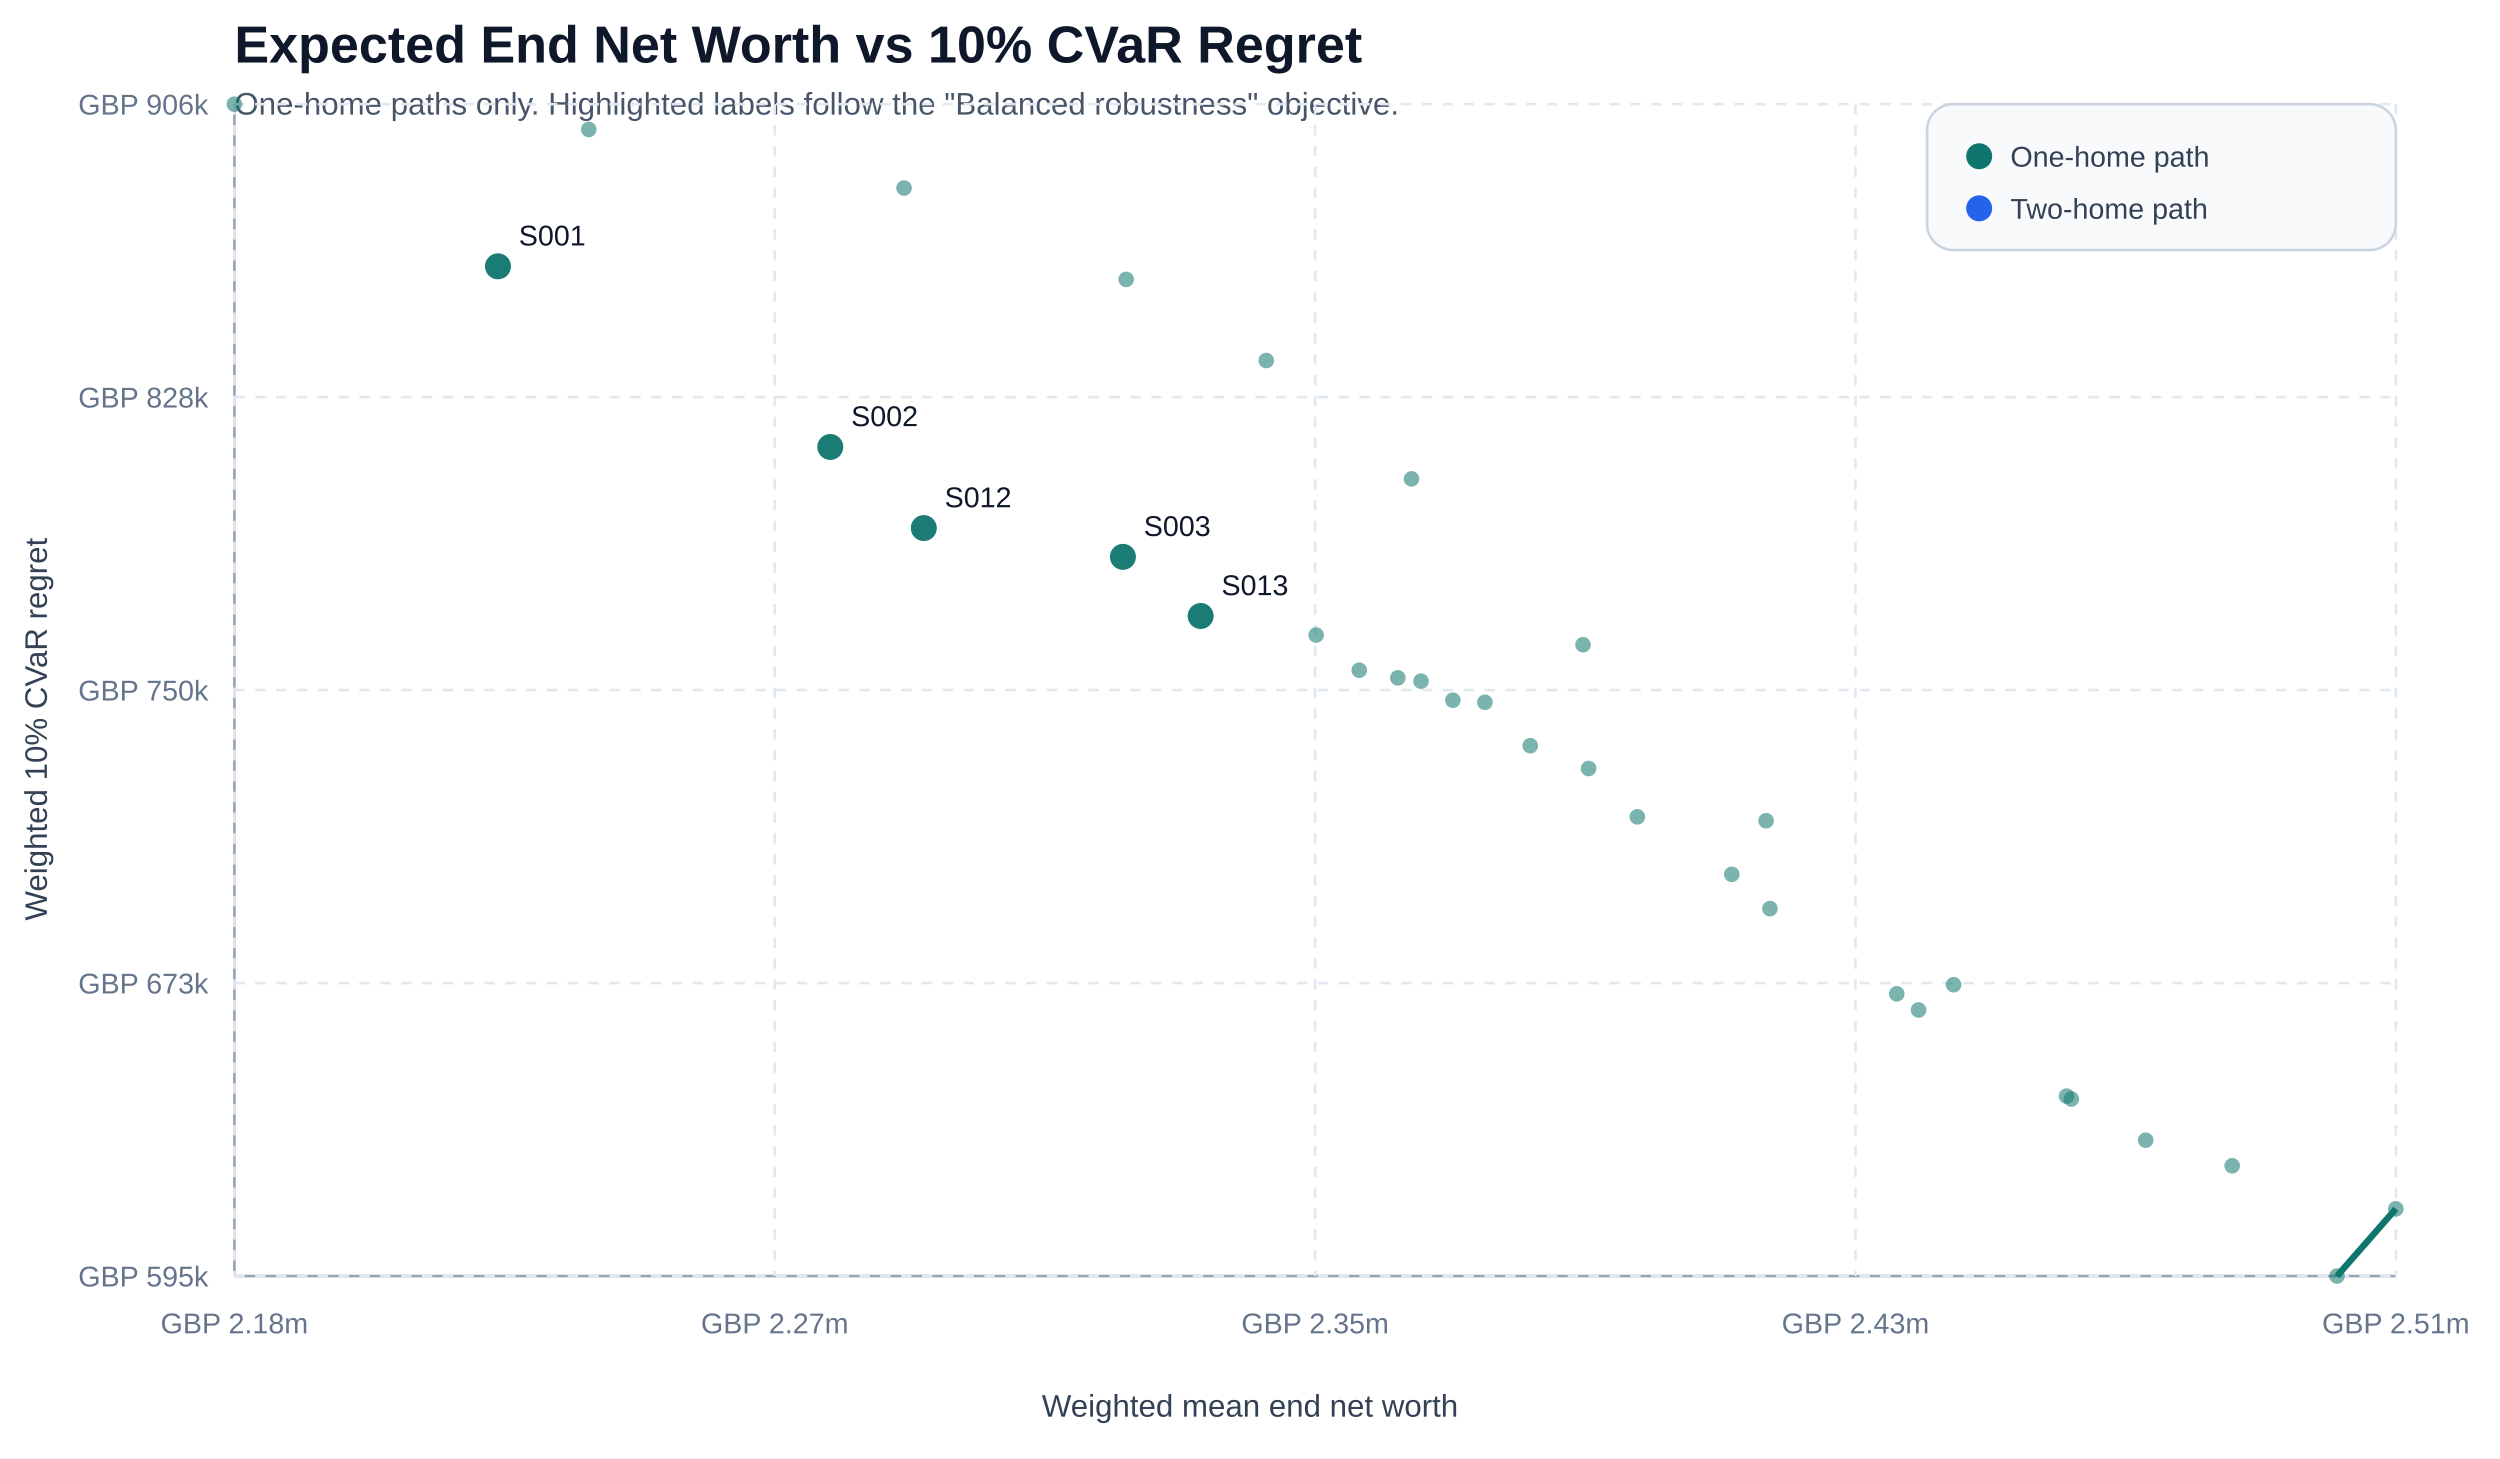
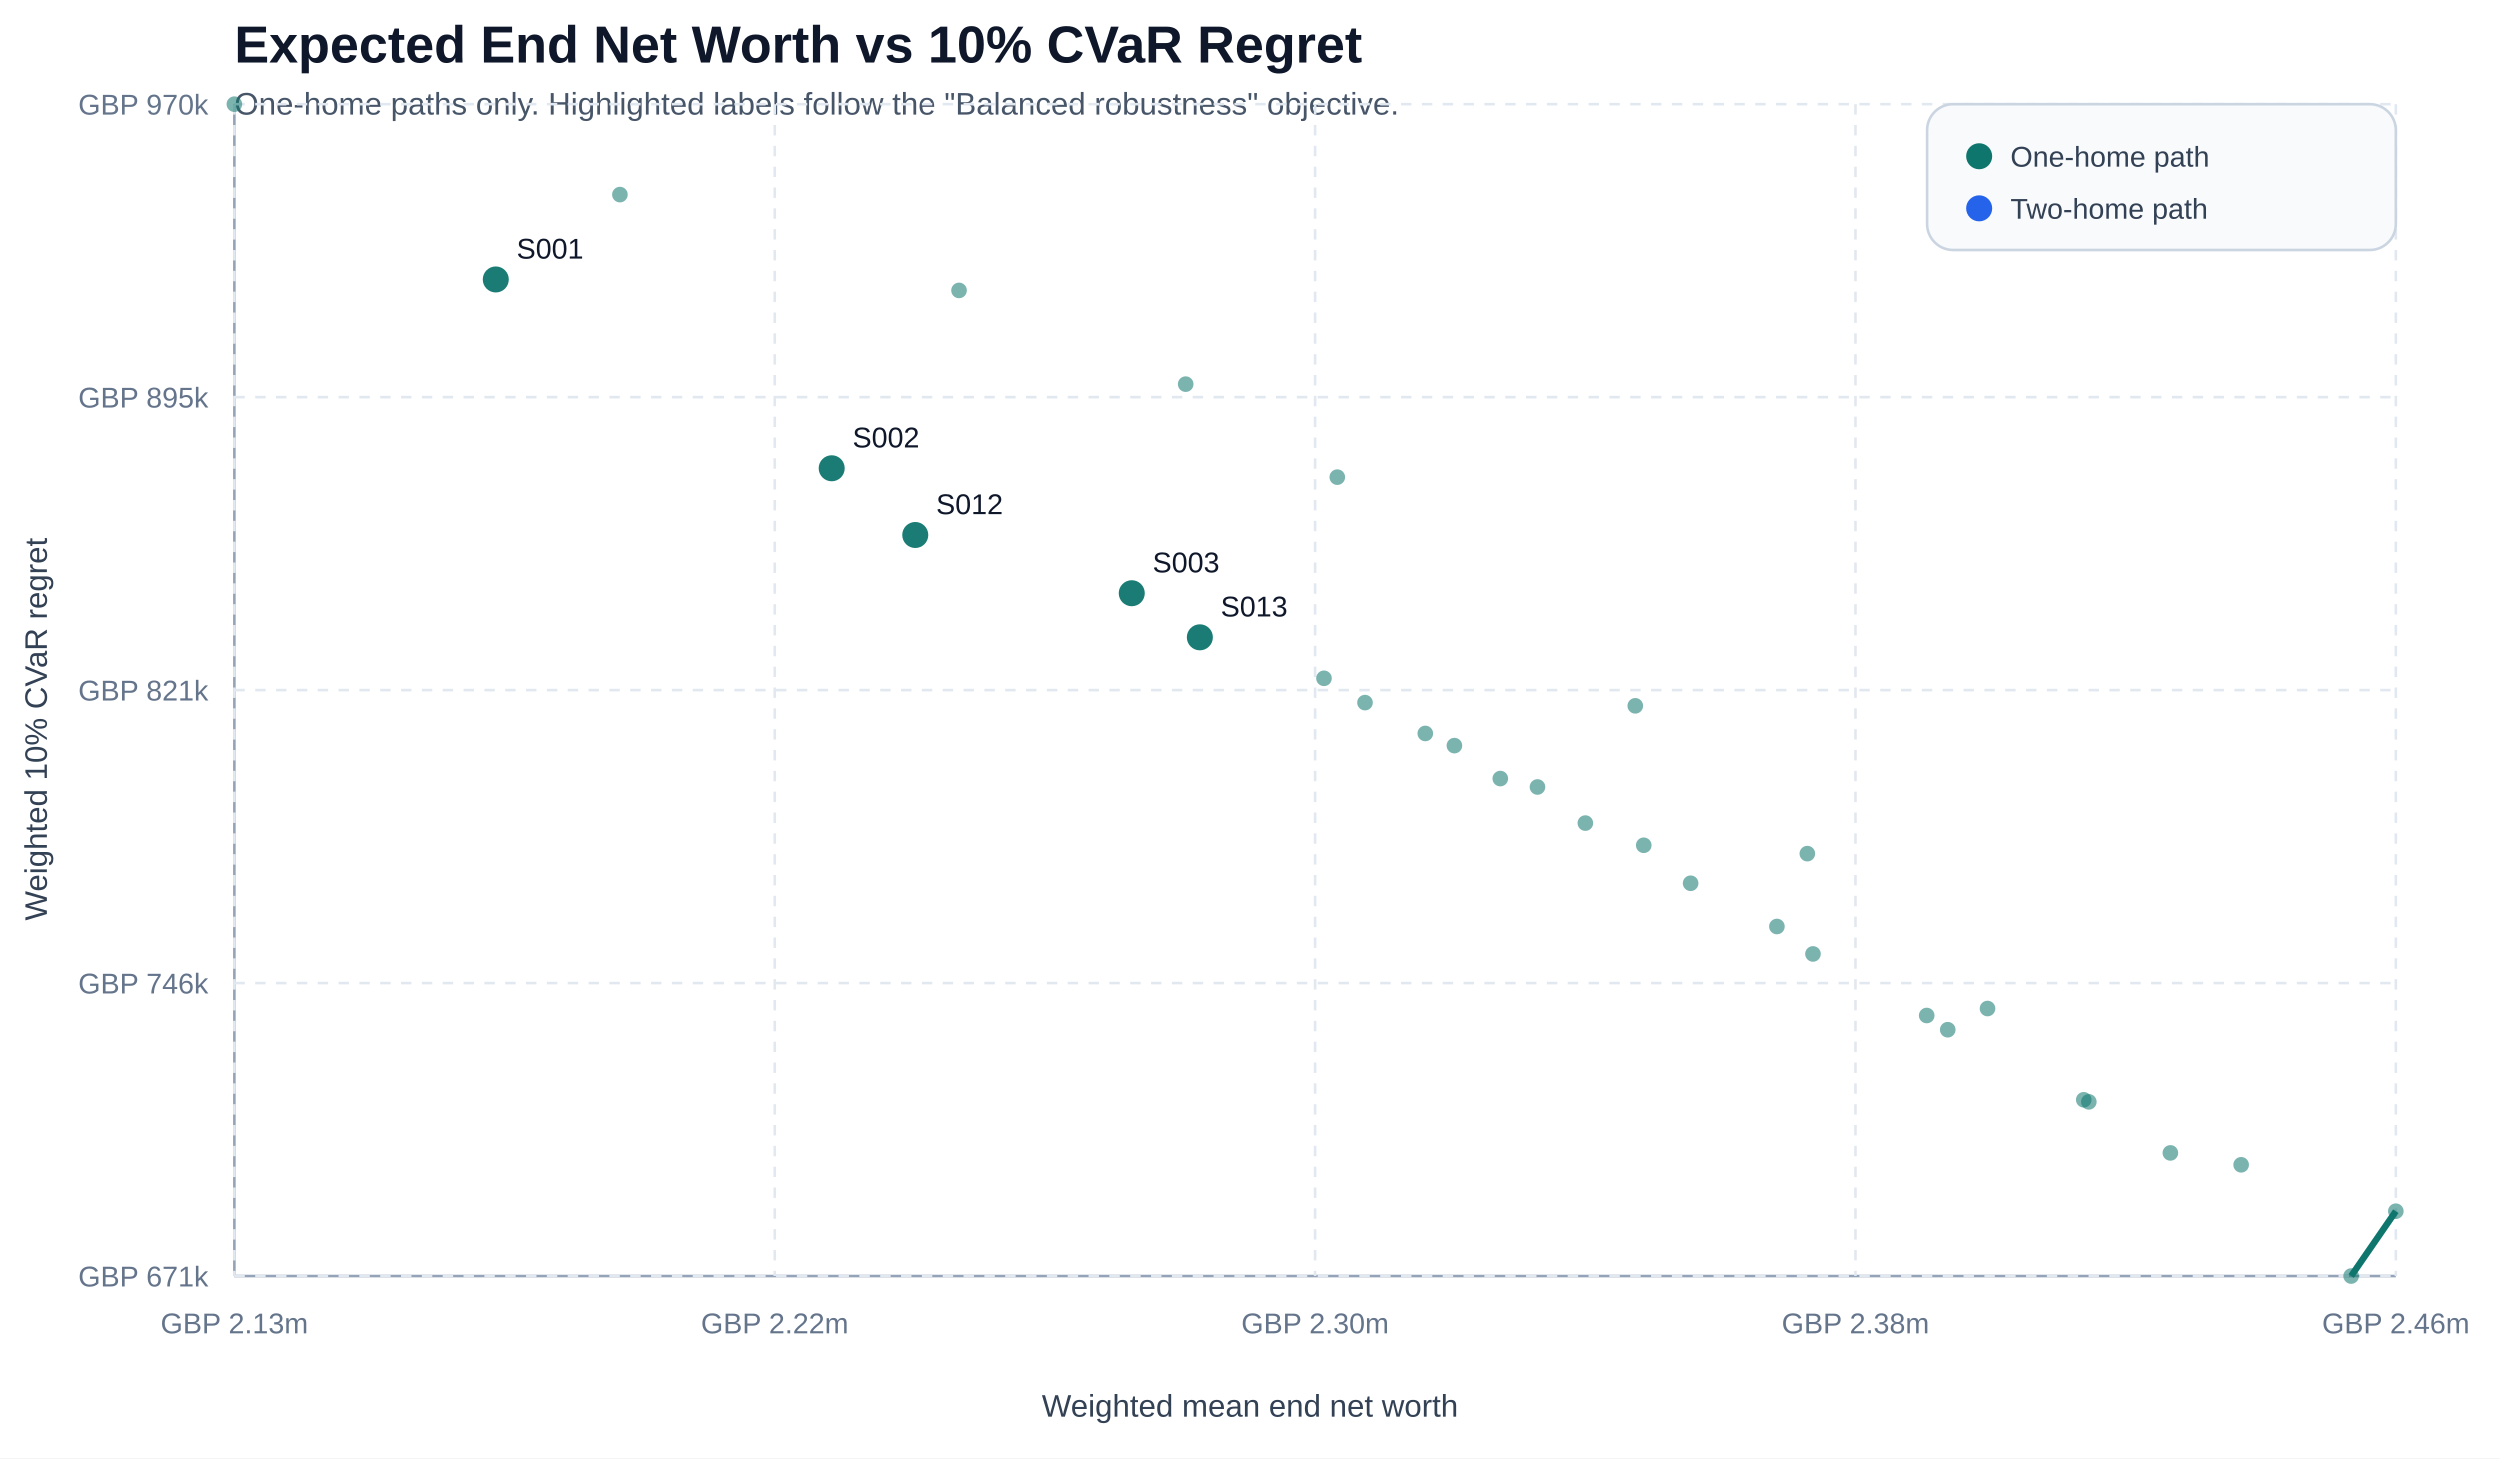
<svg xmlns="http://www.w3.org/2000/svg" width="960" height="560" viewBox="0 0 960 560">
  <rect width="960" height="560" fill="#ffffff" />
  <text x="90" y="24" font-size="20" font-family="Arial, sans-serif" font-weight="700" fill="#0f172a">Expected End Net Worth vs 10% CVaR Regret</text>
  <text x="90" y="44" font-size="12" font-family="Arial, sans-serif" fill="#475569">One-home paths only. Highlighted labels follow the "Balanced robustness" objective.</text>
  <line x1="90" y1="490" x2="920" y2="490" stroke="#94a3b8" />
  <line x1="90" y1="40" x2="90" y2="490" stroke="#94a3b8" />
  <line x1="90" y1="40" x2="90" y2="490" stroke="#e2e8f0" stroke-dasharray="4 4" />
  <line x1="90" y1="490" x2="920" y2="490" stroke="#e2e8f0" stroke-dasharray="4 4" />
-   <text x="90" y="512" text-anchor="middle" font-size="11" font-family="Arial, sans-serif" fill="#64748b">GBP 2.18m</text>
-   <text x="80" y="494" text-anchor="end" font-size="11" font-family="Arial, sans-serif" fill="#64748b">GBP 595k</text>
+   <text x="90" y="512" text-anchor="middle" font-size="11" font-family="Arial, sans-serif" fill="#64748b">GBP 2.13m</text>
+   <text x="80" y="494" text-anchor="end" font-size="11" font-family="Arial, sans-serif" fill="#64748b">GBP 671k</text>
  <line x1="297.5" y1="40" x2="297.5" y2="490" stroke="#e2e8f0" stroke-dasharray="4 4" />
  <line x1="90" y1="377.5" x2="920" y2="377.5" stroke="#e2e8f0" stroke-dasharray="4 4" />
-   <text x="297.5" y="512" text-anchor="middle" font-size="11" font-family="Arial, sans-serif" fill="#64748b">GBP 2.27m</text>
-   <text x="80" y="381.5" text-anchor="end" font-size="11" font-family="Arial, sans-serif" fill="#64748b">GBP 673k</text>
+   <text x="297.5" y="512" text-anchor="middle" font-size="11" font-family="Arial, sans-serif" fill="#64748b">GBP 2.22m</text>
+   <text x="80" y="381.5" text-anchor="end" font-size="11" font-family="Arial, sans-serif" fill="#64748b">GBP 746k</text>
  <line x1="505" y1="40" x2="505" y2="490" stroke="#e2e8f0" stroke-dasharray="4 4" />
  <line x1="90" y1="265" x2="920" y2="265" stroke="#e2e8f0" stroke-dasharray="4 4" />
-   <text x="505" y="512" text-anchor="middle" font-size="11" font-family="Arial, sans-serif" fill="#64748b">GBP 2.35m</text>
-   <text x="80" y="269" text-anchor="end" font-size="11" font-family="Arial, sans-serif" fill="#64748b">GBP 750k</text>
+   <text x="505" y="512" text-anchor="middle" font-size="11" font-family="Arial, sans-serif" fill="#64748b">GBP 2.30m</text>
+   <text x="80" y="269" text-anchor="end" font-size="11" font-family="Arial, sans-serif" fill="#64748b">GBP 821k</text>
  <line x1="712.5" y1="40" x2="712.5" y2="490" stroke="#e2e8f0" stroke-dasharray="4 4" />
  <line x1="90" y1="152.5" x2="920" y2="152.5" stroke="#e2e8f0" stroke-dasharray="4 4" />
-   <text x="712.5" y="512" text-anchor="middle" font-size="11" font-family="Arial, sans-serif" fill="#64748b">GBP 2.43m</text>
-   <text x="80" y="156.5" text-anchor="end" font-size="11" font-family="Arial, sans-serif" fill="#64748b">GBP 828k</text>
+   <text x="712.5" y="512" text-anchor="middle" font-size="11" font-family="Arial, sans-serif" fill="#64748b">GBP 2.38m</text>
+   <text x="80" y="156.5" text-anchor="end" font-size="11" font-family="Arial, sans-serif" fill="#64748b">GBP 895k</text>
  <line x1="920" y1="40" x2="920" y2="490" stroke="#e2e8f0" stroke-dasharray="4 4" />
  <line x1="90" y1="40" x2="920" y2="40" stroke="#e2e8f0" stroke-dasharray="4 4" />
-   <text x="920" y="512" text-anchor="middle" font-size="11" font-family="Arial, sans-serif" fill="#64748b">GBP 2.51m</text>
-   <text x="80" y="44" text-anchor="end" font-size="11" font-family="Arial, sans-serif" fill="#64748b">GBP 906k</text>
-   <polyline points="897.398,490 920,464.192" fill="none" stroke="#0f766e" stroke-width="2.5" />
-   <circle cx="354.735" cy="202.777" r="5" fill="#0f766e" opacity="0.95" />
-   <text x="362.735" y="194.777" font-size="11" font-family="Arial, sans-serif" fill="#0f172a">S012</text>
-   <circle cx="318.837" cy="171.632" r="5" fill="#0f766e" opacity="0.95" />
-   <text x="326.837" y="163.632" font-size="11" font-family="Arial, sans-serif" fill="#0f172a">S002</text>
-   <circle cx="461.046" cy="236.537" r="5" fill="#0f766e" opacity="0.95" />
-   <text x="469.046" y="228.537" font-size="11" font-family="Arial, sans-serif" fill="#0f172a">S013</text>
-   <circle cx="431.203" cy="213.826" r="5" fill="#0f766e" opacity="0.95" />
-   <text x="439.203" y="205.826" font-size="11" font-family="Arial, sans-serif" fill="#0f172a">S003</text>
-   <circle cx="191.216" cy="102.271" r="5" fill="#0f766e" opacity="0.95" />
-   <text x="199.216" y="94.271" font-size="11" font-family="Arial, sans-serif" fill="#0f172a">S001</text>
+   <text x="920" y="512" text-anchor="middle" font-size="11" font-family="Arial, sans-serif" fill="#64748b">GBP 2.46m</text>
+   <text x="80" y="44" text-anchor="end" font-size="11" font-family="Arial, sans-serif" fill="#64748b">GBP 970k</text>
+   <polyline points="902.833,490 920,465.105" fill="none" stroke="#0f766e" stroke-width="2.5" />
+   <circle cx="190.38" cy="107.314" r="5" fill="#0f766e" opacity="0.95" />
+   <text x="198.38" y="99.314" font-size="11" font-family="Arial, sans-serif" fill="#0f172a">S001</text>
+   <circle cx="351.463" cy="205.438" r="5" fill="#0f766e" opacity="0.95" />
+   <text x="359.463" y="197.438" font-size="11" font-family="Arial, sans-serif" fill="#0f172a">S012</text>
+   <circle cx="319.371" cy="179.817" r="5" fill="#0f766e" opacity="0.95" />
+   <text x="327.371" y="171.817" font-size="11" font-family="Arial, sans-serif" fill="#0f172a">S002</text>
+   <circle cx="460.744" cy="244.73" r="5" fill="#0f766e" opacity="0.95" />
+   <text x="468.744" y="236.73" font-size="11" font-family="Arial, sans-serif" fill="#0f172a">S013</text>
+   <circle cx="434.596" cy="227.799" r="5" fill="#0f766e" opacity="0.95" />
+   <text x="442.596" y="219.799" font-size="11" font-family="Arial, sans-serif" fill="#0f172a">S003</text>
+   <circle cx="508.41" cy="260.469" r="3" fill="#0f766e" opacity="0.55" />
+   <circle cx="524.16" cy="269.801" r="3" fill="#0f766e" opacity="0.55" />
  <circle cx="90" cy="40" r="3" fill="#0f766e" opacity="0.55" />
-   <circle cx="505.393" cy="243.858" r="3" fill="#0f766e" opacity="0.55" />
-   <circle cx="521.947" cy="257.37" r="3" fill="#0f766e" opacity="0.55" />
-   <circle cx="226.077" cy="49.722" r="3" fill="#0f766e" opacity="0.55" />
-   <circle cx="536.765" cy="260.286" r="3" fill="#0f766e" opacity="0.55" />
-   <circle cx="545.676" cy="261.57" r="3" fill="#0f766e" opacity="0.55" />
-   <circle cx="347.158" cy="72.206" r="3" fill="#0f766e" opacity="0.55" />
-   <circle cx="557.899" cy="268.882" r="3" fill="#0f766e" opacity="0.55" />
-   <circle cx="570.211" cy="269.681" r="3" fill="#0f766e" opacity="0.55" />
-   <circle cx="587.623" cy="286.355" r="3" fill="#0f766e" opacity="0.55" />
-   <circle cx="432.45" cy="107.291" r="3" fill="#0f766e" opacity="0.55" />
-   <circle cx="628.739" cy="313.669" r="3" fill="#0f766e" opacity="0.55" />
-   <circle cx="679.649" cy="348.91" r="3" fill="#0f766e" opacity="0.55" />
-   <circle cx="610.019" cy="295.104" r="3" fill="#0f766e" opacity="0.55" />
-   <circle cx="736.725" cy="387.827" r="3" fill="#0f766e" opacity="0.55" />
-   <circle cx="795.383" cy="422.015" r="3" fill="#0f766e" opacity="0.55" />
-   <circle cx="486.241" cy="138.431" r="3" fill="#0f766e" opacity="0.55" />
-   <circle cx="897.398" cy="490" r="3" fill="#0f766e" opacity="0.55" />
-   <circle cx="920" cy="464.192" r="3" fill="#0f766e" opacity="0.55" />
-   <circle cx="857.159" cy="447.657" r="3" fill="#0f766e" opacity="0.55" />
-   <circle cx="823.949" cy="437.835" r="3" fill="#0f766e" opacity="0.55" />
-   <circle cx="664.995" cy="335.749" r="3" fill="#0f766e" opacity="0.55" />
-   <circle cx="793.548" cy="420.9" r="3" fill="#0f766e" opacity="0.55" />
-   <circle cx="728.352" cy="381.642" r="3" fill="#0f766e" opacity="0.55" />
-   <circle cx="750.188" cy="378.142" r="3" fill="#0f766e" opacity="0.55" />
-   <circle cx="678.18" cy="315.166" r="3" fill="#0f766e" opacity="0.55" />
-   <circle cx="607.879" cy="247.567" r="3" fill="#0f766e" opacity="0.55" />
-   <circle cx="542.016" cy="183.884" r="3" fill="#0f766e" opacity="0.55" />
+   <circle cx="547.313" cy="281.644" r="3" fill="#0f766e" opacity="0.55" />
+   <circle cx="238.048" cy="74.726" r="3" fill="#0f766e" opacity="0.55" />
+   <circle cx="558.493" cy="286.317" r="3" fill="#0f766e" opacity="0.55" />
+   <circle cx="576.114" cy="298.969" r="3" fill="#0f766e" opacity="0.55" />
+   <circle cx="368.267" cy="111.524" r="3" fill="#0f766e" opacity="0.55" />
+   <circle cx="590.391" cy="302.203" r="3" fill="#0f766e" opacity="0.55" />
+   <circle cx="608.777" cy="316.063" r="3" fill="#0f766e" opacity="0.55" />
+   <circle cx="455.301" cy="147.511" r="3" fill="#0f766e" opacity="0.55" />
+   <circle cx="649.2" cy="339.174" r="3" fill="#0f766e" opacity="0.55" />
+   <circle cx="696.182" cy="366.311" r="3" fill="#0f766e" opacity="0.55" />
+   <circle cx="631.2" cy="324.584" r="3" fill="#0f766e" opacity="0.55" />
+   <circle cx="747.93" cy="395.416" r="3" fill="#0f766e" opacity="0.55" />
+   <circle cx="802.107" cy="423.113" r="3" fill="#0f766e" opacity="0.55" />
+   <circle cx="513.52" cy="183.226" r="3" fill="#0f766e" opacity="0.55" />
+   <circle cx="902.833" cy="490" r="3" fill="#0f766e" opacity="0.55" />
+   <circle cx="920" cy="465.105" r="3" fill="#0f766e" opacity="0.55" />
+   <circle cx="860.6" cy="447.283" r="3" fill="#0f766e" opacity="0.55" />
+   <circle cx="682.333" cy="355.775" r="3" fill="#0f766e" opacity="0.55" />
+   <circle cx="833.423" cy="442.718" r="3" fill="#0f766e" opacity="0.55" />
+   <circle cx="800.162" cy="422.317" r="3" fill="#0f766e" opacity="0.55" />
+   <circle cx="763.208" cy="387.275" r="3" fill="#0f766e" opacity="0.55" />
+   <circle cx="739.852" cy="389.954" r="3" fill="#0f766e" opacity="0.55" />
+   <circle cx="694.019" cy="327.795" r="3" fill="#0f766e" opacity="0.55" />
+   <circle cx="627.951" cy="271.038" r="3" fill="#0f766e" opacity="0.55" />
  <text x="480" y="544" text-anchor="middle" font-size="12" font-family="Arial, sans-serif" fill="#334155">Weighted mean end net worth</text>
  <text x="18" y="280" transform="rotate(-90 18 280)" text-anchor="middle" font-size="12" font-family="Arial, sans-serif" fill="#334155">Weighted 10% CVaR regret</text>
  <rect x="740" y="40" width="180" height="56" rx="10" fill="#f8fafc" stroke="#cbd5e1" />
  <circle cx="760" cy="60" r="5" fill="#0f766e" />
  <text x="772" y="64" font-size="11" font-family="Arial, sans-serif" fill="#334155">One-home path</text>
  <circle cx="760" cy="80" r="5" fill="#2563eb" />
  <text x="772" y="84" font-size="11" font-family="Arial, sans-serif" fill="#334155">Two-home path</text>
</svg>
